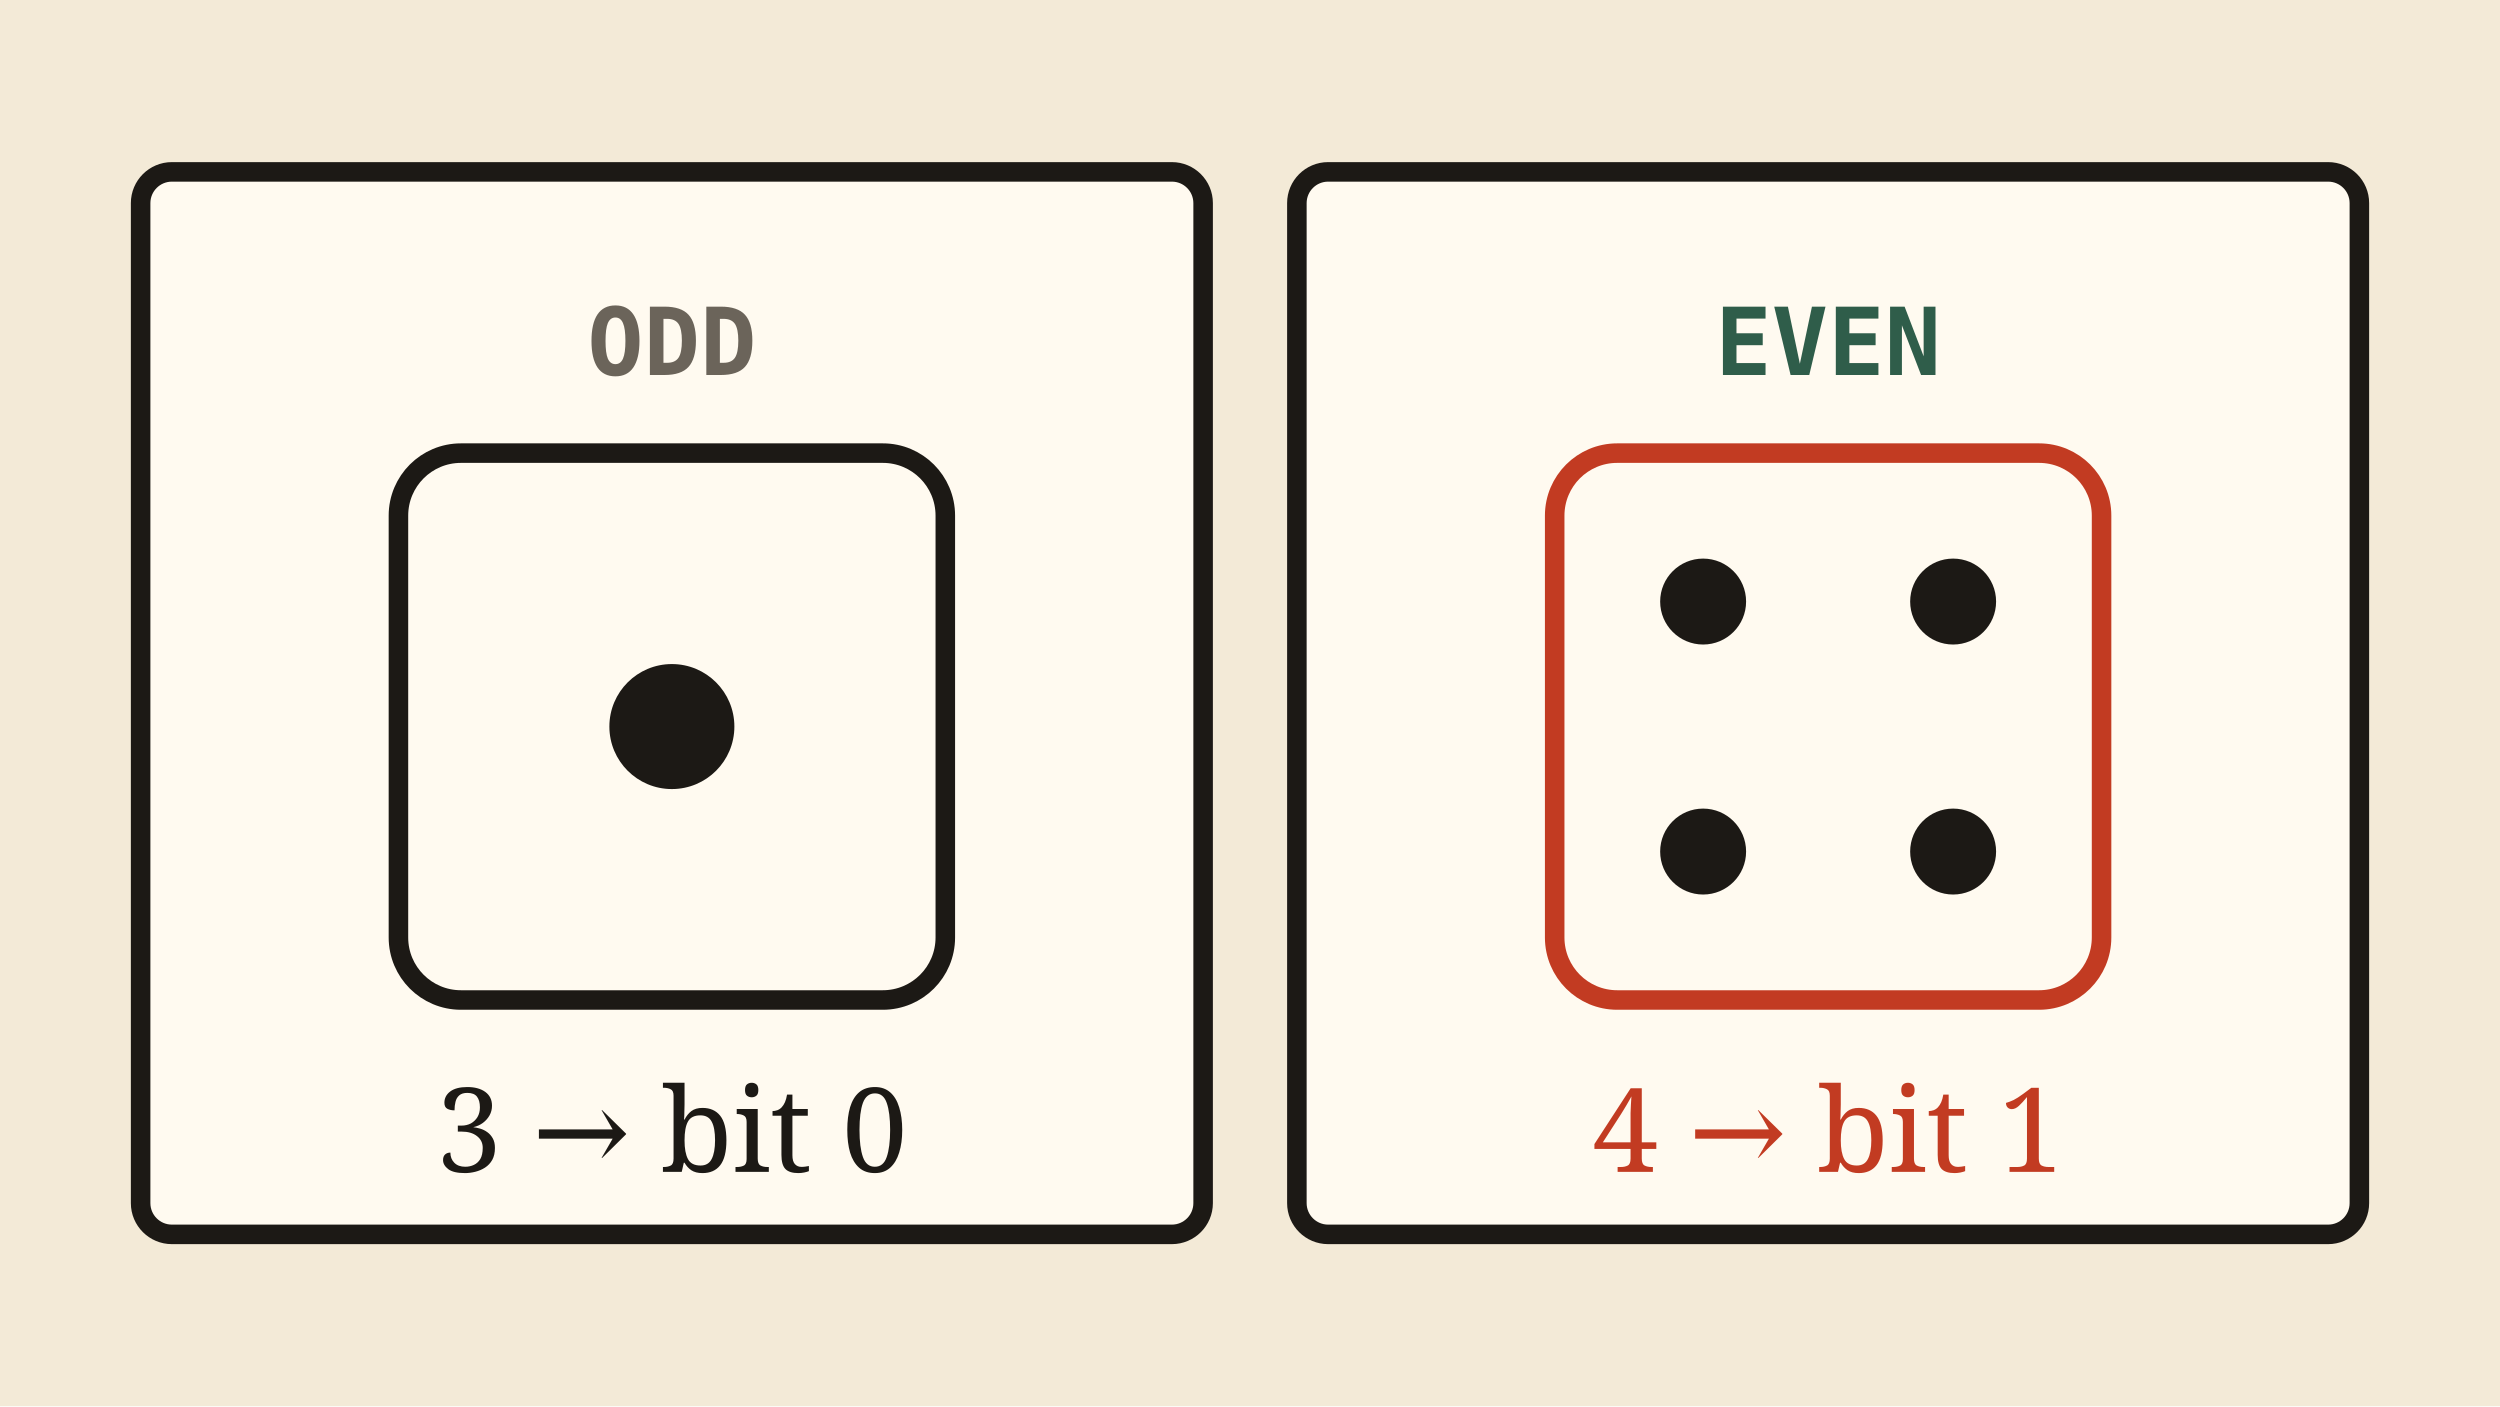
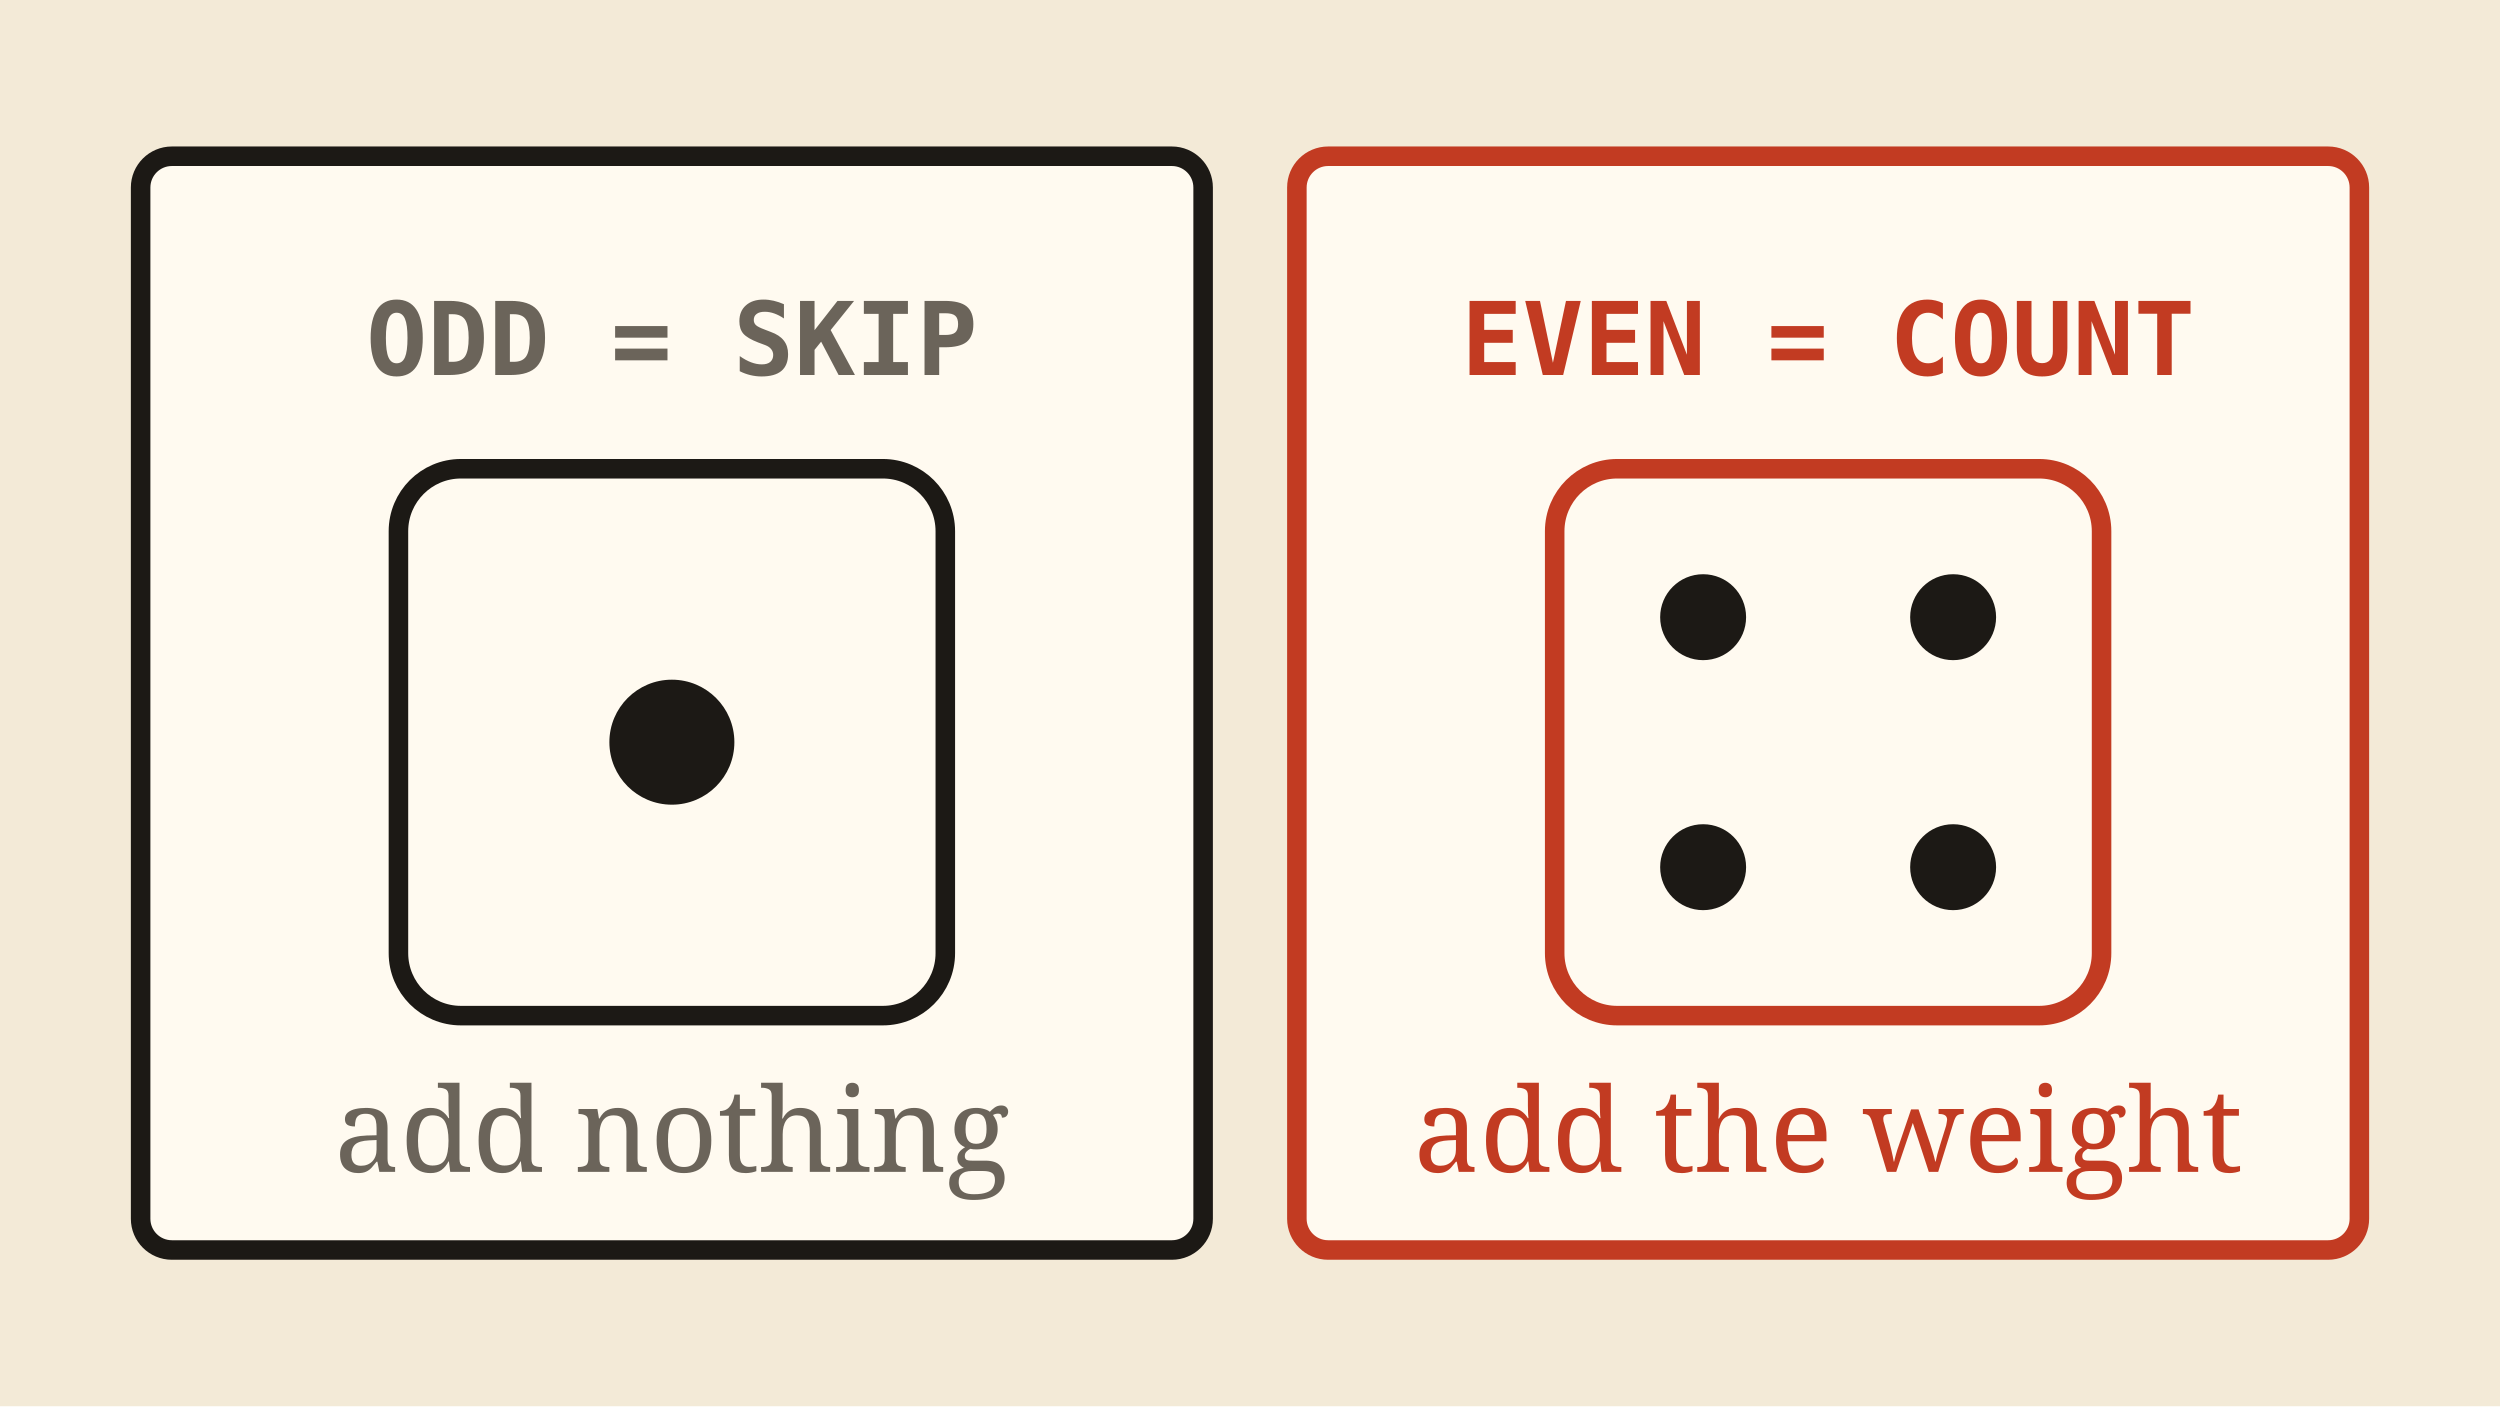
<svg xmlns="http://www.w3.org/2000/svg" viewBox="0 0 320 180" fill="none">
  <rect width="320" height="180" fill="#f3ead7" />
-   <rect x="18" y="22" width="136" height="136" rx="4" fill="#fffaf0" stroke="#1c1915" stroke-width="2.5" />
-   <text x="86" y="48" text-anchor="middle" font-family="IBM Plex Mono, monospace" font-size="12" font-weight="700" fill="#6b645a">ODD</text>
-   <rect x="51" y="58" width="70" height="70" rx="8" fill="#fffaf0" stroke="#1c1915" stroke-width="2.5" />
-   <circle cx="86" cy="93" r="8" fill="#1c1915" />
-   <text x="86" y="150" text-anchor="middle" font-family="Georgia, serif" font-size="15" fill="#1c1915">3 → bit 0</text>
-   <rect x="166" y="22" width="136" height="136" rx="4" fill="#fffaf0" stroke="#1c1915" stroke-width="2.5" />
-   <text x="234" y="48" text-anchor="middle" font-family="IBM Plex Mono, monospace" font-size="12" font-weight="700" fill="#2f5d4a">EVEN</text>
-   <rect x="199" y="58" width="70" height="70" rx="8" fill="#fffaf0" stroke="#c23b22" stroke-width="2.5" />
-   <circle cx="218" cy="77" r="5.5" fill="#1c1915" />
-   <circle cx="250" cy="77" r="5.5" fill="#1c1915" />
-   <circle cx="218" cy="109" r="5.5" fill="#1c1915" />
-   <circle cx="250" cy="109" r="5.5" fill="#1c1915" />
-   <text x="234" y="150" text-anchor="middle" font-family="Georgia, serif" font-size="15" fill="#c23b22">4 → bit 1</text>
+   <rect x="18" y="20" width="136" height="140" rx="4" fill="#fffaf0" stroke="#1c1915" stroke-width="2.5" />
+   <text x="86" y="48" text-anchor="middle" font-family="IBM Plex Mono, monospace" font-size="13" font-weight="700" fill="#6b645a">ODD = SKIP</text>
+   <rect x="51" y="60" width="70" height="70" rx="8" fill="#fffaf0" stroke="#1c1915" stroke-width="2.5" />
+   <circle cx="86" cy="95" r="8" fill="#1c1915" />
+   <text x="86" y="150" text-anchor="middle" font-family="Georgia, serif" font-size="15" fill="#6b645a">add nothing</text>
+   <rect x="166" y="20" width="136" height="140" rx="4" fill="#fffaf0" stroke="#c23b22" stroke-width="2.5" />
+   <text x="234" y="48" text-anchor="middle" font-family="IBM Plex Mono, monospace" font-size="13" font-weight="700" fill="#c23b22">EVEN = COUNT</text>
+   <rect x="199" y="60" width="70" height="70" rx="8" fill="#fffaf0" stroke="#c23b22" stroke-width="2.5" />
+   <circle cx="218" cy="79" r="5.5" fill="#1c1915" />
+   <circle cx="250" cy="79" r="5.5" fill="#1c1915" />
+   <circle cx="218" cy="111" r="5.5" fill="#1c1915" />
+   <circle cx="250" cy="111" r="5.5" fill="#1c1915" />
+   <text x="234" y="150" text-anchor="middle" font-family="Georgia, serif" font-size="15" fill="#c23b22">add the weight</text>
</svg>
